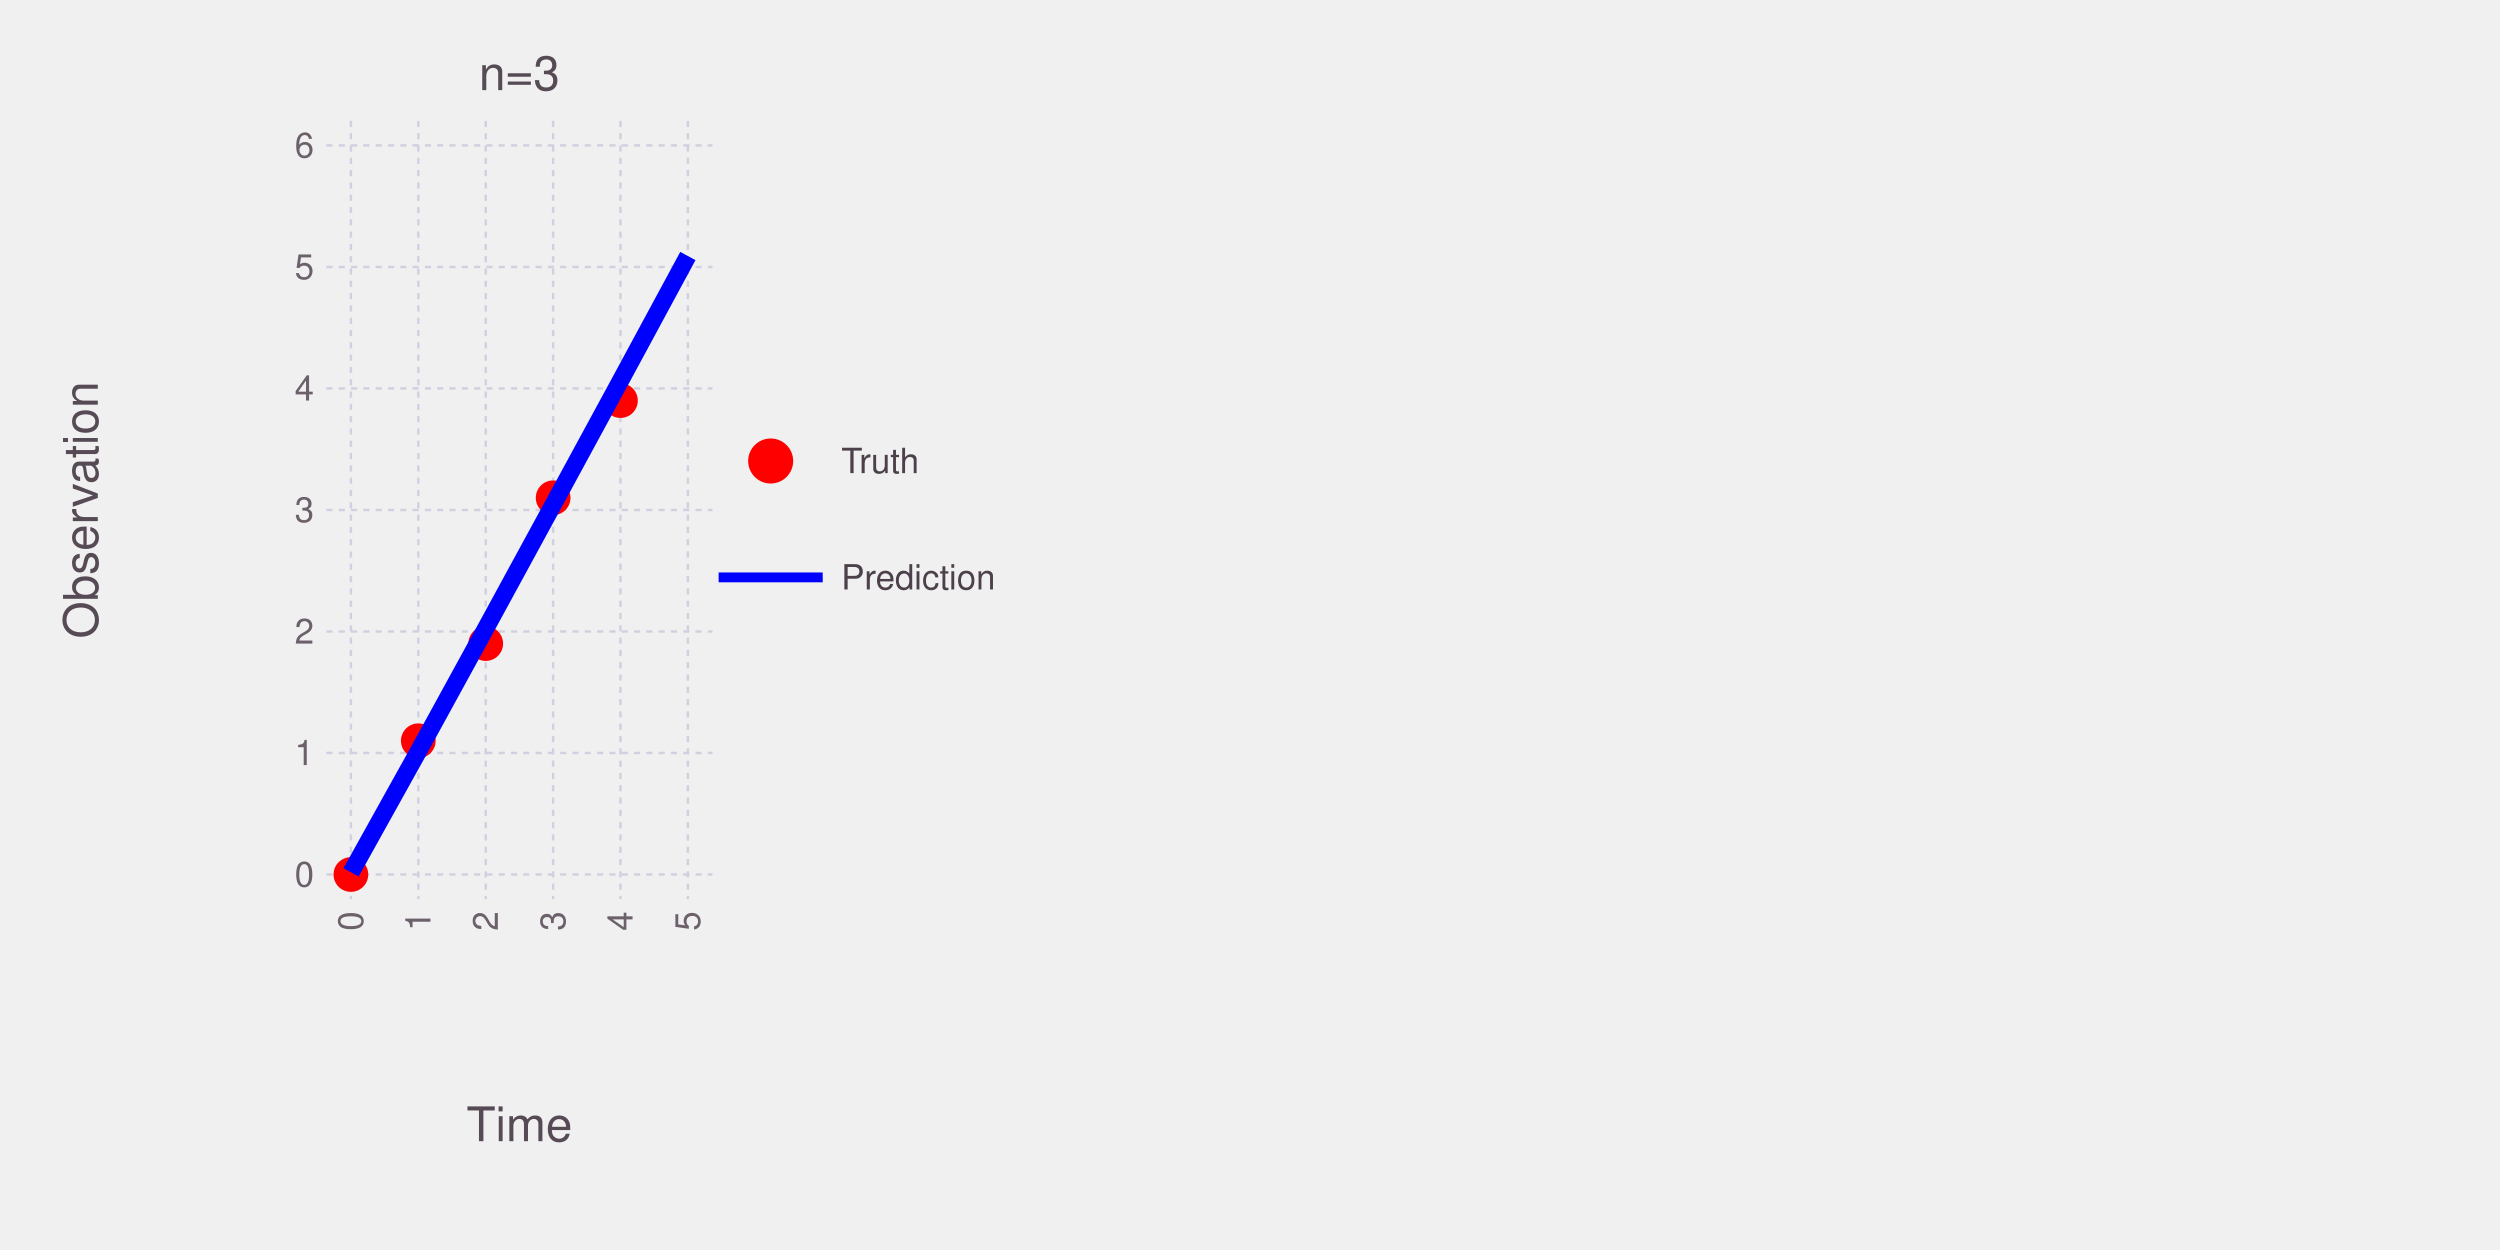
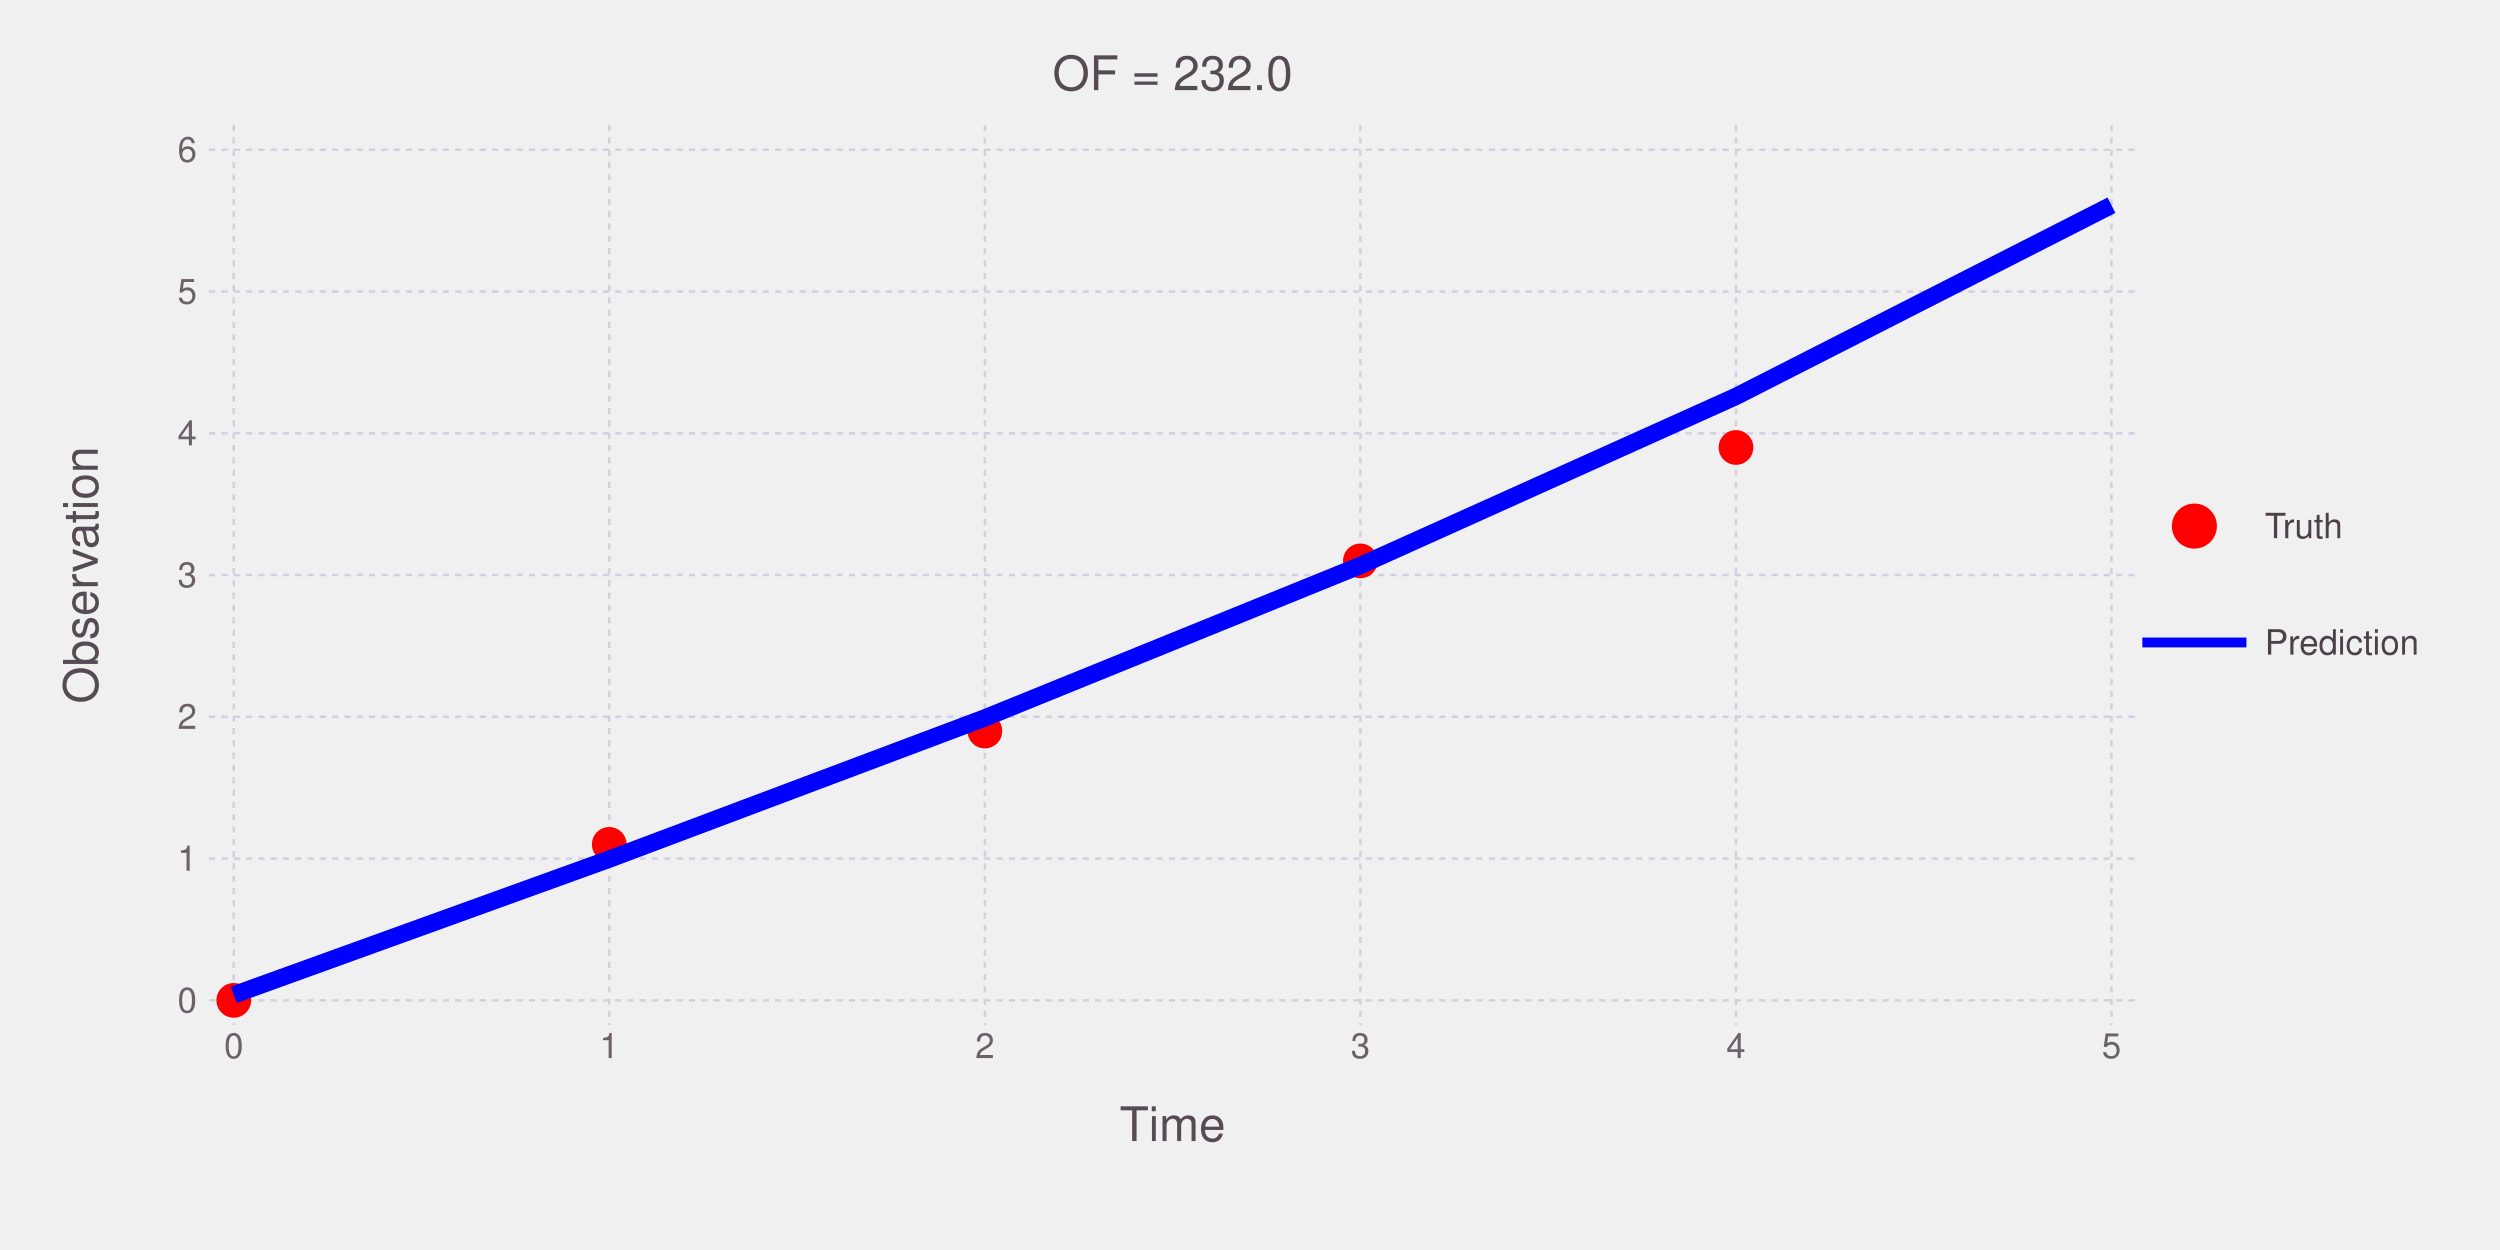
<svg xmlns="http://www.w3.org/2000/svg" version="1.2" width="203.2mm" height="101.6mm" viewBox="0 0 203.2 101.6" stroke="none" fill="#000000" stroke-width="0.3" font-size="3.88">
  <defs>
    <marker id="arrow" markerWidth="15" markerHeight="7" refX="5" refY="3.5" orient="auto" markerUnits="strokeWidth">
      <path d="M0,0 L15,3.5 L0,7 z" stroke="context-stroke" fill="context-stroke" />
    </marker>
  </defs>
-   <g class="plotroot xscalable yscalable" id="img-698d3564-1">
-     <g font-size="3.88" font-family="'PT Sans','Helvetica Neue','Helvetica',sans-serif" fill="#564A55" stroke="#000000" stroke-opacity="0.000" id="img-698d3564-2">
-       <g transform="translate(42.22,90.43)">
+   <g class="plotroot xscalable yscalable" id="img-beb76f6d-1">
+     <g font-size="3.88" font-family="'PT Sans','Helvetica Neue','Helvetica',sans-serif" fill="#564A55" stroke="#000000" stroke-opacity="0.000" id="img-beb76f6d-2">
+       <g transform="translate(95.31,90.42)">
        <g class="primitive">
          <text text-anchor="middle" dy="0.6em">Time</text>
        </g>
      </g>
    </g>
-     <g class="guide xlabels" font-size="2.82" font-family="'PT Sans Caption','Helvetica Neue','Helvetica',sans-serif" fill="#6C606B" id="img-698d3564-3">
-       <g transform="translate(28.52,74.08)">
-         <g class="primitive">
-           <text text-anchor="end" dy="0.35em" transform="rotate(-90,0, 0)">0</text>
-         </g>
-       </g>
-       <g transform="translate(34,74.08)">
-         <g class="primitive">
-           <text text-anchor="end" dy="0.35em" transform="rotate(-90,0, 0)">1</text>
-         </g>
-       </g>
-       <g transform="translate(39.48,74.08)">
-         <g class="primitive">
-           <text text-anchor="end" dy="0.35em" transform="rotate(-90,0, 0)">2</text>
-         </g>
-       </g>
-       <g transform="translate(44.96,74.08)">
-         <g class="primitive">
-           <text text-anchor="end" dy="0.35em" transform="rotate(-90,0, 0)">3</text>
-         </g>
-       </g>
-       <g transform="translate(50.43,74.08)">
-         <g class="primitive">
-           <text text-anchor="end" dy="0.35em" transform="rotate(-90,0, 0)">4</text>
-         </g>
-       </g>
-       <g transform="translate(55.91,74.08)">
-         <g class="primitive">
-           <text text-anchor="end" dy="0.35em" transform="rotate(-90,0, 0)">5</text>
-         </g>
-       </g>
-     </g>
-     <g class="guide colorkey" id="img-698d3564-4">
-       <g fill="#4C404B" font-size="2.82" font-family="'PT Sans','Helvetica Neue','Helvetica',sans-serif" id="img-698d3564-5">
-         <g transform="translate(68.38,37.47)" id="img-698d3564-6">
+     <g class="guide xlabels" font-size="2.82" font-family="'PT Sans Caption','Helvetica Neue','Helvetica',sans-serif" fill="#6C606B" id="img-beb76f6d-3">
+       <g transform="translate(19,84.31)">
+         <g class="primitive">
+           <text text-anchor="middle" dy="0.6em">0</text>
+         </g>
+       </g>
+       <g transform="translate(49.52,84.31)">
+         <g class="primitive">
+           <text text-anchor="middle" dy="0.6em">1</text>
+         </g>
+       </g>
+       <g transform="translate(80.05,84.31)">
+         <g class="primitive">
+           <text text-anchor="middle" dy="0.6em">2</text>
+         </g>
+       </g>
+       <g transform="translate(110.57,84.31)">
+         <g class="primitive">
+           <text text-anchor="middle" dy="0.6em">3</text>
+         </g>
+       </g>
+       <g transform="translate(141.1,84.31)">
+         <g class="primitive">
+           <text text-anchor="middle" dy="0.6em">4</text>
+         </g>
+       </g>
+       <g transform="translate(171.62,84.31)">
+         <g class="primitive">
+           <text text-anchor="middle" dy="0.6em">5</text>
+         </g>
+       </g>
+     </g>
+     <g class="guide colorkey" id="img-beb76f6d-4">
+       <g fill="#4C404B" font-size="2.82" font-family="'PT Sans','Helvetica Neue','Helvetica',sans-serif" id="img-beb76f6d-5">
+         <g transform="translate(184.09,42.76)" id="img-beb76f6d-6">
          <g class="primitive">
            <text dy="0.35em">Truth</text>
          </g>
        </g>
-         <g transform="translate(68.38,46.93)" id="img-698d3564-7">
+         <g transform="translate(184.09,52.22)" id="img-beb76f6d-7">
          <g class="primitive">
            <text dy="0.35em">Prediction</text>
          </g>
        </g>
      </g>
-       <g stroke-width="0" id="img-698d3564-8">
-         <g stroke="#FFFFFF" fill-opacity="1" fill="#0000FF" id="img-698d3564-9">
-           <g transform="translate(62.64,46.93)" id="img-698d3564-10">
+       <g stroke-width="0" id="img-beb76f6d-8">
+         <g stroke="#FFFFFF" fill-opacity="1" fill="#0000FF" id="img-beb76f6d-9">
+           <g transform="translate(178.36,52.22)" id="img-beb76f6d-10">
            <path d="M-4.23,-0.4 L4.23,-0.4 4.23,0.4 -4.23,0.4  z" class="primitive" />
          </g>
        </g>
-         <g stroke="#FFFFFF" fill-opacity="1" fill="#FF0000" id="img-698d3564-11">
-           <g transform="translate(62.64,37.47)" id="img-698d3564-12">
+         <g stroke="#FFFFFF" fill-opacity="1" fill="#FF0000" id="img-beb76f6d-11">
+           <g transform="translate(178.36,42.76)" id="img-beb76f6d-12">
            <circle cx="0" cy="0" r="1.83" class="primitive" />
          </g>
        </g>
      </g>
-       <g fill="#362A35" font-size="3.88" font-family="'PT Sans','Helvetica Neue','Helvetica',sans-serif" stroke="#000000" stroke-opacity="0.000" id="img-698d3564-13">
-         <g transform="translate(58.91,31.23)" id="img-698d3564-14">
+       <g fill="#362A35" font-size="3.88" font-family="'PT Sans','Helvetica Neue','Helvetica',sans-serif" stroke="#000000" stroke-opacity="0.000" id="img-beb76f6d-13">
+         <g transform="translate(174.62,36.52)" id="img-beb76f6d-14">
          <g class="primitive">
            <text dy="-0em" />
          </g>
        </g>
      </g>
    </g>
-     <g clip-path="url(#img-698d3564-15)">
-       <g id="img-698d3564-16">
-         <g pointer-events="visible" stroke-width="0.3" fill="#000000" fill-opacity="0.000" stroke="#000000" stroke-opacity="0.000" class="guide background" id="img-698d3564-17">
-           <g transform="translate(42.22,41.45)" id="img-698d3564-18">
-             <path d="M-15.69,-31.63 L15.69,-31.63 15.69,31.63 -15.69,31.63  z" class="primitive" />
-           </g>
-         </g>
-         <g class="guide ygridlines xfixed" stroke-dasharray="0.5,0.5" stroke-width="0.2" stroke="#D0D0E0" id="img-698d3564-19">
-           <g transform="translate(42.22,71.08)" id="img-698d3564-20">
-             <path fill="none" d="M-15.69,0 L15.69,0 " class="primitive" />
-           </g>
-           <g transform="translate(42.22,61.2)" id="img-698d3564-21">
-             <path fill="none" d="M-15.69,0 L15.69,0 " class="primitive" />
-           </g>
-           <g transform="translate(42.22,51.33)" id="img-698d3564-22">
-             <path fill="none" d="M-15.69,0 L15.69,0 " class="primitive" />
-           </g>
-           <g transform="translate(42.22,41.45)" id="img-698d3564-23">
-             <path fill="none" d="M-15.69,0 L15.69,0 " class="primitive" />
-           </g>
-           <g transform="translate(42.22,31.57)" id="img-698d3564-24">
-             <path fill="none" d="M-15.69,0 L15.69,0 " class="primitive" />
-           </g>
-           <g transform="translate(42.22,21.7)" id="img-698d3564-25">
-             <path fill="none" d="M-15.69,0 L15.69,0 " class="primitive" />
-           </g>
-           <g transform="translate(42.22,11.82)" id="img-698d3564-26">
-             <path fill="none" d="M-15.69,0 L15.69,0 " class="primitive" />
-           </g>
-         </g>
-         <g class="guide xgridlines yfixed" stroke-dasharray="0.5,0.5" stroke-width="0.2" stroke="#D0D0E0" id="img-698d3564-27">
-           <g transform="translate(28.52,41.45)" id="img-698d3564-28">
-             <path fill="none" d="M0,-31.63 L0,31.63 " class="primitive" />
-           </g>
-           <g transform="translate(34,41.45)" id="img-698d3564-29">
-             <path fill="none" d="M0,-31.63 L0,31.63 " class="primitive" />
-           </g>
-           <g transform="translate(39.48,41.45)" id="img-698d3564-30">
-             <path fill="none" d="M0,-31.63 L0,31.63 " class="primitive" />
-           </g>
-           <g transform="translate(44.96,41.45)" id="img-698d3564-31">
-             <path fill="none" d="M0,-31.63 L0,31.63 " class="primitive" />
-           </g>
-           <g transform="translate(50.43,41.45)" id="img-698d3564-32">
-             <path fill="none" d="M0,-31.63 L0,31.63 " class="primitive" />
-           </g>
-           <g transform="translate(55.91,41.45)" id="img-698d3564-33">
-             <path fill="none" d="M0,-31.63 L0,31.63 " class="primitive" />
-           </g>
-         </g>
-         <g class="plotpanel" id="img-698d3564-34">
-           <g class="geometry" id="img-698d3564-35">
-             <g stroke-width="0" id="img-698d3564-36">
-               <g class="color_RGBA{Float32}(1.0f0,0.0f0,0.0f0,1.0f0)" fill-opacity="1" stroke="#FFFFFF" fill="#FF0000" id="img-698d3564-37">
-                 <g class="marker" id="img-698d3564-38">
-                   <g transform="translate(50.43,32.56)" id="img-698d3564-39">
-                     <circle cx="0" cy="0" r="1.41" class="primitive" />
-                   </g>
-                 </g>
-               </g>
-               <g class="color_RGBA{Float32}(1.0f0,0.0f0,0.0f0,1.0f0)" fill-opacity="1" stroke="#FFFFFF" fill="#FF0000" id="img-698d3564-40">
-                 <g class="marker" id="img-698d3564-41">
-                   <g transform="translate(44.96,40.46)" id="img-698d3564-42">
-                     <circle cx="0" cy="0" r="1.41" class="primitive" />
-                   </g>
-                 </g>
-               </g>
-               <g class="color_RGBA{Float32}(1.0f0,0.0f0,0.0f0,1.0f0)" fill-opacity="1" stroke="#FFFFFF" fill="#FF0000" id="img-698d3564-43">
-                 <g class="marker" id="img-698d3564-44">
-                   <g transform="translate(39.48,52.31)" id="img-698d3564-45">
-                     <circle cx="0" cy="0" r="1.41" class="primitive" />
-                   </g>
-                 </g>
-               </g>
-               <g class="color_RGBA{Float32}(1.0f0,0.0f0,0.0f0,1.0f0)" fill-opacity="1" stroke="#FFFFFF" fill="#FF0000" id="img-698d3564-46">
-                 <g class="marker" id="img-698d3564-47">
-                   <g transform="translate(34,60.21)" id="img-698d3564-48">
-                     <circle cx="0" cy="0" r="1.41" class="primitive" />
-                   </g>
-                 </g>
-               </g>
-               <g class="color_RGBA{Float32}(1.0f0,0.0f0,0.0f0,1.0f0)" fill-opacity="1" stroke="#FFFFFF" fill="#FF0000" id="img-698d3564-49">
-                 <g class="marker" id="img-698d3564-50">
-                   <g transform="translate(28.52,71.08)" id="img-698d3564-51">
+     <g clip-path="url(#img-beb76f6d-15)">
+       <g id="img-beb76f6d-16">
+         <g pointer-events="visible" stroke-width="0.3" fill="#000000" fill-opacity="0.000" stroke="#000000" stroke-opacity="0.000" class="guide background" id="img-beb76f6d-17">
+           <g transform="translate(95.31,46.74)" id="img-beb76f6d-18">
+             <path d="M-78.31,-36.57 L78.31,-36.57 78.31,36.57 -78.31,36.57  z" class="primitive" />
+           </g>
+         </g>
+         <g class="guide ygridlines xfixed" stroke-dasharray="0.5,0.5" stroke-width="0.2" stroke="#D0D0E0" id="img-beb76f6d-19">
+           <g transform="translate(95.31,81.31)" id="img-beb76f6d-20">
+             <path fill="none" d="M-78.31,0 L78.31,0 " class="primitive" />
+           </g>
+           <g transform="translate(95.31,69.79)" id="img-beb76f6d-21">
+             <path fill="none" d="M-78.31,0 L78.31,0 " class="primitive" />
+           </g>
+           <g transform="translate(95.31,58.26)" id="img-beb76f6d-22">
+             <path fill="none" d="M-78.31,0 L78.31,0 " class="primitive" />
+           </g>
+           <g transform="translate(95.31,46.74)" id="img-beb76f6d-23">
+             <path fill="none" d="M-78.31,0 L78.31,0 " class="primitive" />
+           </g>
+           <g transform="translate(95.31,35.22)" id="img-beb76f6d-24">
+             <path fill="none" d="M-78.31,0 L78.31,0 " class="primitive" />
+           </g>
+           <g transform="translate(95.31,23.7)" id="img-beb76f6d-25">
+             <path fill="none" d="M-78.31,0 L78.31,0 " class="primitive" />
+           </g>
+           <g transform="translate(95.31,12.17)" id="img-beb76f6d-26">
+             <path fill="none" d="M-78.31,0 L78.31,0 " class="primitive" />
+           </g>
+         </g>
+         <g class="guide xgridlines yfixed" stroke-dasharray="0.5,0.5" stroke-width="0.2" stroke="#D0D0E0" id="img-beb76f6d-27">
+           <g transform="translate(19,46.74)" id="img-beb76f6d-28">
+             <path fill="none" d="M0,-36.57 L0,36.57 " class="primitive" />
+           </g>
+           <g transform="translate(49.52,46.74)" id="img-beb76f6d-29">
+             <path fill="none" d="M0,-36.57 L0,36.57 " class="primitive" />
+           </g>
+           <g transform="translate(80.05,46.74)" id="img-beb76f6d-30">
+             <path fill="none" d="M0,-36.57 L0,36.57 " class="primitive" />
+           </g>
+           <g transform="translate(110.57,46.74)" id="img-beb76f6d-31">
+             <path fill="none" d="M0,-36.57 L0,36.57 " class="primitive" />
+           </g>
+           <g transform="translate(141.1,46.74)" id="img-beb76f6d-32">
+             <path fill="none" d="M0,-36.57 L0,36.57 " class="primitive" />
+           </g>
+           <g transform="translate(171.62,46.74)" id="img-beb76f6d-33">
+             <path fill="none" d="M0,-36.57 L0,36.57 " class="primitive" />
+           </g>
+         </g>
+         <g class="plotpanel" id="img-beb76f6d-34">
+           <g class="geometry" id="img-beb76f6d-35">
+             <g stroke-width="0" id="img-beb76f6d-36">
+               <g class="color_RGBA{Float32}(1.0f0,0.0f0,0.0f0,1.0f0)" fill-opacity="1" stroke="#FFFFFF" fill="#FF0000" id="img-beb76f6d-37">
+                 <g class="marker" id="img-beb76f6d-38">
+                   <g transform="translate(141.1,36.37)" id="img-beb76f6d-39">
+                     <circle cx="0" cy="0" r="1.41" class="primitive" />
+                   </g>
+                 </g>
+               </g>
+               <g class="color_RGBA{Float32}(1.0f0,0.0f0,0.0f0,1.0f0)" fill-opacity="1" stroke="#FFFFFF" fill="#FF0000" id="img-beb76f6d-40">
+                 <g class="marker" id="img-beb76f6d-41">
+                   <g transform="translate(110.57,45.59)" id="img-beb76f6d-42">
+                     <circle cx="0" cy="0" r="1.41" class="primitive" />
+                   </g>
+                 </g>
+               </g>
+               <g class="color_RGBA{Float32}(1.0f0,0.0f0,0.0f0,1.0f0)" fill-opacity="1" stroke="#FFFFFF" fill="#FF0000" id="img-beb76f6d-43">
+                 <g class="marker" id="img-beb76f6d-44">
+                   <g transform="translate(80.05,59.42)" id="img-beb76f6d-45">
+                     <circle cx="0" cy="0" r="1.41" class="primitive" />
+                   </g>
+                 </g>
+               </g>
+               <g class="color_RGBA{Float32}(1.0f0,0.0f0,0.0f0,1.0f0)" fill-opacity="1" stroke="#FFFFFF" fill="#FF0000" id="img-beb76f6d-46">
+                 <g class="marker" id="img-beb76f6d-47">
+                   <g transform="translate(49.52,68.63)" id="img-beb76f6d-48">
+                     <circle cx="0" cy="0" r="1.41" class="primitive" />
+                   </g>
+                 </g>
+               </g>
+               <g class="color_RGBA{Float32}(1.0f0,0.0f0,0.0f0,1.0f0)" fill-opacity="1" stroke="#FFFFFF" fill="#FF0000" id="img-beb76f6d-49">
+                 <g class="marker" id="img-beb76f6d-50">
+                   <g transform="translate(19,81.31)" id="img-beb76f6d-51">
                    <circle cx="0" cy="0" r="1.41" class="primitive" />
                  </g>
                </g>
              </g>
            </g>
          </g>
-           <g stroke-width="1.41" fill="#000000" fill-opacity="0.000" class="geometry" id="img-698d3564-52">
-             <g class="color_RGB{N0f8}(0.0,0.0,1.0)" stroke-dasharray="none" stroke="#0000FF" id="img-698d3564-53">
-               <g transform="translate(42.22,45.97)" id="img-698d3564-54">
-                 <path fill="none" d="M-13.69,24.94 L-8.22,15.11 -2.74,5.11 2.74,-4.95 8.22,-15.04 13.69,-25.16 " class="primitive" />
+           <g stroke-width="1.41" fill="#000000" fill-opacity="0.000" class="geometry" id="img-beb76f6d-52">
+             <g class="color_RGB{N0f8}(0.0,0.0,1.0)" stroke-dasharray="none" stroke="#0000FF" id="img-beb76f6d-53">
+               <g transform="translate(95.31,50.65)" id="img-beb76f6d-54">
+                 <path fill="none" d="M-76.31,30.21 L-45.79,19.18 -15.26,7.7 15.26,-4.69 45.79,-18.43 76.31,-33.97 " class="primitive" />
              </g>
            </g>
          </g>
        </g>
      </g>
    </g>
-     <g class="guide ylabels" font-size="2.82" font-family="'PT Sans Caption','Helvetica Neue','Helvetica',sans-serif" fill="#6C606B" id="img-698d3564-55">
-       <g transform="translate(25.52,71.08)" id="img-698d3564-56">
+     <g class="guide ylabels" font-size="2.82" font-family="'PT Sans Caption','Helvetica Neue','Helvetica',sans-serif" fill="#6C606B" id="img-beb76f6d-55">
+       <g transform="translate(16,81.31)" id="img-beb76f6d-56">
        <g class="primitive">
          <text text-anchor="end" dy="0.35em">0</text>
        </g>
      </g>
-       <g transform="translate(25.52,61.2)" id="img-698d3564-57">
+       <g transform="translate(16,69.79)" id="img-beb76f6d-57">
        <g class="primitive">
          <text text-anchor="end" dy="0.35em">1</text>
        </g>
      </g>
-       <g transform="translate(25.52,51.33)" id="img-698d3564-58">
+       <g transform="translate(16,58.26)" id="img-beb76f6d-58">
        <g class="primitive">
          <text text-anchor="end" dy="0.35em">2</text>
        </g>
      </g>
-       <g transform="translate(25.52,41.45)" id="img-698d3564-59">
+       <g transform="translate(16,46.74)" id="img-beb76f6d-59">
        <g class="primitive">
          <text text-anchor="end" dy="0.35em">3</text>
        </g>
      </g>
-       <g transform="translate(25.52,31.57)" id="img-698d3564-60">
+       <g transform="translate(16,35.22)" id="img-beb76f6d-60">
        <g class="primitive">
          <text text-anchor="end" dy="0.35em">4</text>
        </g>
      </g>
-       <g transform="translate(25.52,21.7)" id="img-698d3564-61">
+       <g transform="translate(16,23.7)" id="img-beb76f6d-61">
        <g class="primitive">
          <text text-anchor="end" dy="0.35em">5</text>
        </g>
      </g>
-       <g transform="translate(25.52,11.82)" id="img-698d3564-62">
+       <g transform="translate(16,12.17)" id="img-beb76f6d-62">
        <g class="primitive">
          <text text-anchor="end" dy="0.35em">6</text>
        </g>
      </g>
    </g>
-     <g font-size="3.88" font-family="'PT Sans','Helvetica Neue','Helvetica',sans-serif" fill="#564A55" stroke="#000000" stroke-opacity="0.000" id="img-698d3564-63">
-       <g transform="translate(8.59,39.45)" id="img-698d3564-64">
+     <g font-size="3.88" font-family="'PT Sans','Helvetica Neue','Helvetica',sans-serif" fill="#564A55" stroke="#000000" stroke-opacity="0.000" id="img-beb76f6d-63">
+       <g transform="translate(8.59,44.74)" id="img-beb76f6d-64">
        <g class="primitive">
          <text text-anchor="middle" dy="0.35em" transform="rotate(-90,0, 2)">Observation</text>
        </g>
      </g>
    </g>
-     <g font-size="3.88" font-family="'PT Sans','Helvetica Neue','Helvetica',sans-serif" fill="#564A55" stroke="#000000" stroke-opacity="0.000" id="img-698d3564-65">
-       <g transform="translate(42.22,5)" id="img-698d3564-66">
-         <g class="primitive">
-           <text text-anchor="middle" dy="0.6em">n=3</text>
+     <g font-size="3.88" font-family="'PT Sans','Helvetica Neue','Helvetica',sans-serif" fill="#564A55" stroke="#000000" stroke-opacity="0.000" id="img-beb76f6d-65">
+       <g transform="translate(95.31,5)" id="img-beb76f6d-66">
+         <g class="primitive">
+           <text text-anchor="middle" dy="0.6em">OF = 232.0</text>
        </g>
      </g>
    </g>
  </g>
  <defs>
-     <clipPath id="img-698d3564-15">
-       <path d="M26.52,9.82 L57.91,9.82 57.91,73.08 26.52,73.08 " />
+     <clipPath id="img-beb76f6d-15">
+       <path d="M17,10.17 L173.62,10.17 173.62,83.31 17,83.31 " />
    </clipPath>
  </defs>
</svg>
